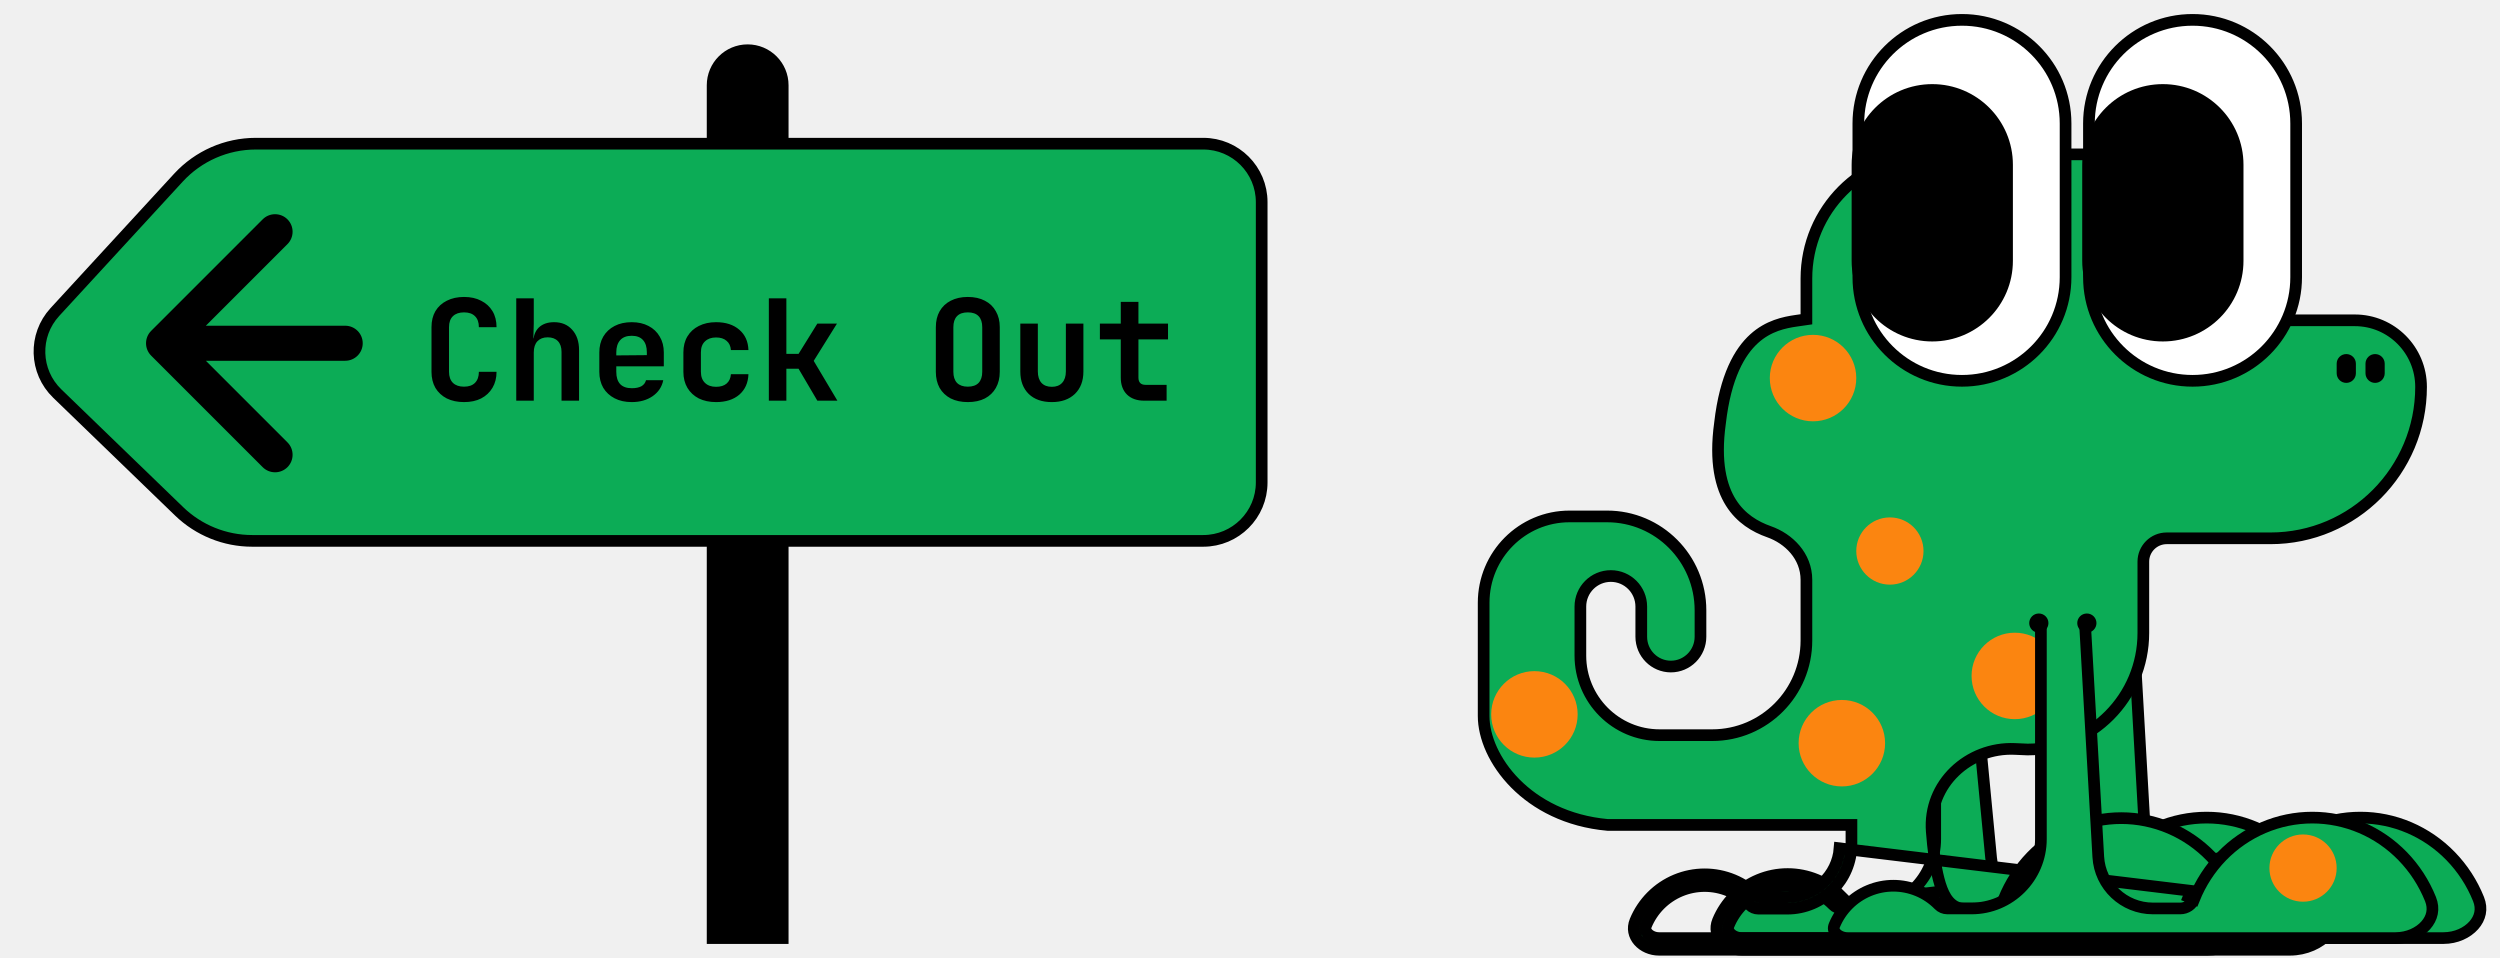
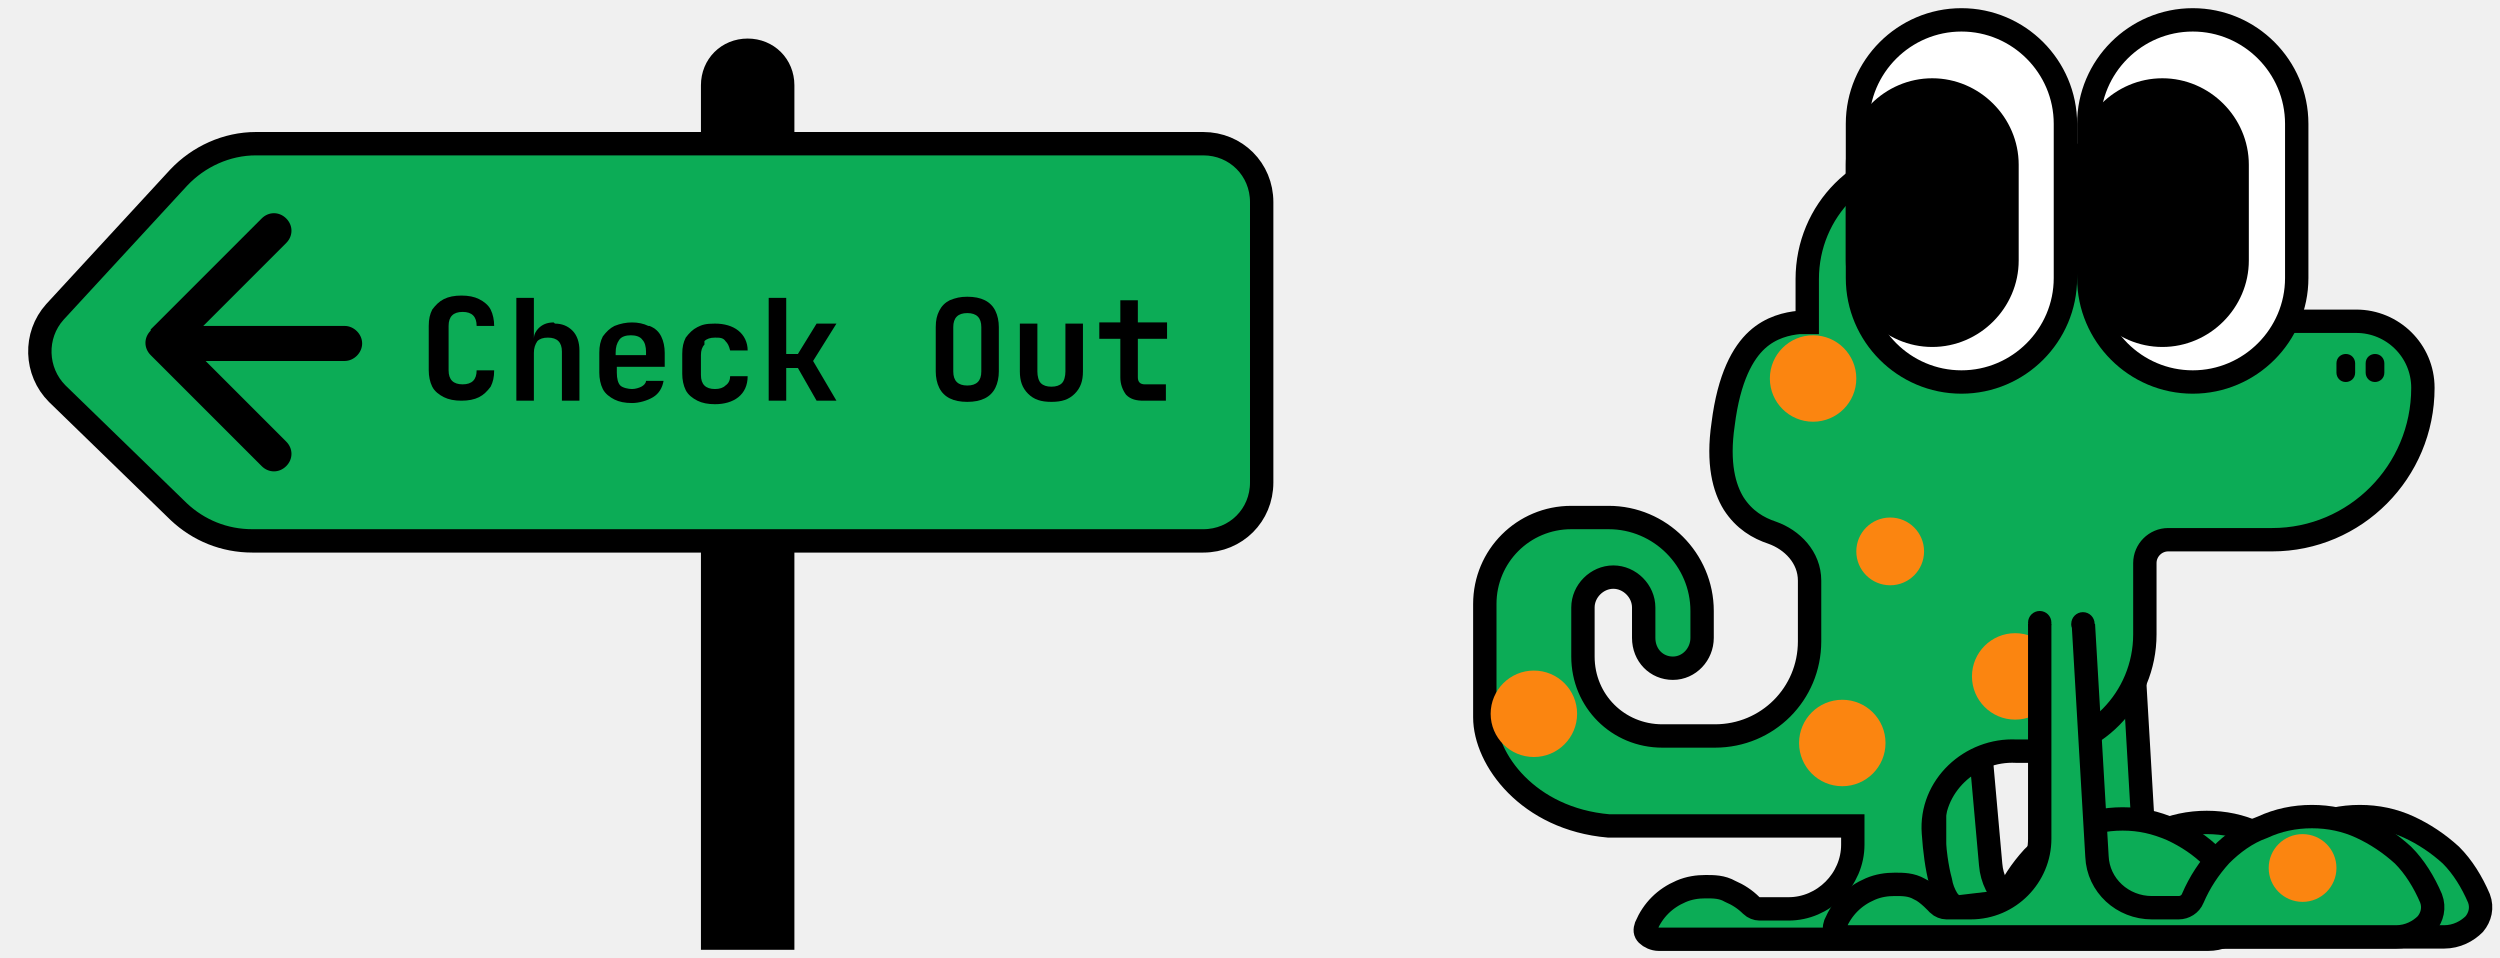
- <svg xmlns="http://www.w3.org/2000/svg" width="214" height="82" viewBox="0 0 214 82" fill="none">
-   <path d="M67 7.299C67 5.642 65.657 4.299 64 4.299C62.343 4.299 61 5.642 61 7.299V80.299H67V7.299Z" fill="black" stroke="black" strokeWidth="2" />
-   <path d="M4.697 26.71C2.861 28.707 2.952 31.804 4.903 33.689L15.332 43.77C17.01 45.392 19.253 46.299 21.587 46.299H103C105.761 46.299 108 44.06 108 41.299V17.299C108 14.538 105.761 12.299 103 12.299H21.9C19.382 12.299 16.98 13.354 15.275 15.207L4.697 26.71Z" fill="#0CAC56" stroke="black" strokeWidth="2" />
-   <path d="M39.72 34.419C39.16 34.419 38.668 34.315 38.244 34.107C37.828 33.891 37.504 33.591 37.272 33.207C37.048 32.815 36.936 32.355 36.936 31.827V28.011C36.936 27.475 37.048 27.015 37.272 26.631C37.504 26.247 37.828 25.951 38.244 25.743C38.668 25.527 39.16 25.419 39.72 25.419C40.288 25.419 40.776 25.527 41.184 25.743C41.6 25.951 41.924 26.247 42.156 26.631C42.388 27.015 42.504 27.475 42.504 28.011H40.992C40.992 27.595 40.88 27.279 40.656 27.063C40.44 26.847 40.128 26.739 39.72 26.739C39.312 26.739 38.996 26.847 38.772 27.063C38.548 27.279 38.436 27.591 38.436 27.999V31.827C38.436 32.235 38.548 32.551 38.772 32.775C38.996 32.991 39.312 33.099 39.72 33.099C40.128 33.099 40.44 32.991 40.656 32.775C40.88 32.551 40.992 32.235 40.992 31.827H42.504C42.504 32.347 42.388 32.803 42.156 33.195C41.924 33.587 41.6 33.891 41.184 34.107C40.776 34.315 40.288 34.419 39.72 34.419ZM44.191 34.299V25.539H45.691V27.699L45.655 28.959H46.063L45.655 29.307C45.655 28.763 45.811 28.339 46.123 28.035C46.443 27.731 46.879 27.579 47.431 27.579C48.079 27.579 48.595 27.795 48.979 28.227C49.371 28.659 49.567 29.239 49.567 29.967V34.299H48.067V30.123C48.067 29.723 47.963 29.415 47.755 29.199C47.547 28.983 47.255 28.875 46.879 28.875C46.511 28.875 46.219 28.987 46.003 29.211C45.795 29.435 45.691 29.755 45.691 30.171V34.299H44.191ZM54.074 34.419C53.514 34.419 53.026 34.311 52.61 34.095C52.194 33.879 51.87 33.579 51.638 33.195C51.414 32.803 51.302 32.347 51.302 31.827V30.171C51.302 29.651 51.414 29.199 51.638 28.815C51.87 28.423 52.194 28.119 52.61 27.903C53.026 27.687 53.514 27.579 54.074 27.579C54.626 27.579 55.106 27.687 55.514 27.903C55.93 28.119 56.25 28.423 56.474 28.815C56.706 29.199 56.822 29.651 56.822 30.171V31.359H52.754V31.827C52.754 32.291 52.866 32.643 53.09 32.883C53.314 33.115 53.646 33.231 54.086 33.231C54.422 33.231 54.694 33.175 54.902 33.063C55.11 32.943 55.242 32.771 55.298 32.547H56.774C56.662 33.115 56.358 33.571 55.862 33.915C55.374 34.251 54.778 34.419 54.074 34.419ZM55.37 30.519V30.159C55.37 29.703 55.262 29.355 55.046 29.115C54.83 28.867 54.506 28.743 54.074 28.743C53.642 28.743 53.314 28.867 53.09 29.115C52.866 29.363 52.754 29.715 52.754 30.171V30.423L55.478 30.399L55.37 30.519ZM61.294 34.419C60.734 34.419 60.242 34.315 59.818 34.107C59.402 33.891 59.078 33.591 58.846 33.207C58.614 32.815 58.498 32.355 58.498 31.827V30.171C58.498 29.635 58.614 29.175 58.846 28.791C59.078 28.407 59.402 28.111 59.818 27.903C60.242 27.687 60.734 27.579 61.294 27.579C62.126 27.579 62.79 27.795 63.286 28.227C63.782 28.651 64.042 29.231 64.066 29.967H62.566C62.542 29.623 62.418 29.359 62.194 29.175C61.978 28.983 61.678 28.887 61.294 28.887C60.894 28.887 60.578 28.999 60.346 29.223C60.114 29.439 59.998 29.751 59.998 30.159V31.827C59.998 32.235 60.114 32.551 60.346 32.775C60.578 32.999 60.894 33.111 61.294 33.111C61.678 33.111 61.978 33.019 62.194 32.835C62.418 32.643 62.542 32.375 62.566 32.031H64.066C64.042 32.767 63.782 33.351 63.286 33.783C62.79 34.207 62.126 34.419 61.294 34.419ZM65.813 34.299V25.539H67.313V30.291H68.357L69.965 27.699H71.645L69.653 30.891L71.681 34.299H69.965L68.357 31.563H67.313V34.299H65.813ZM82.844 34.419C82.284 34.419 81.796 34.315 81.38 34.107C80.972 33.891 80.656 33.591 80.432 33.207C80.216 32.815 80.108 32.355 80.108 31.827V28.011C80.108 27.483 80.216 27.027 80.432 26.643C80.656 26.251 80.972 25.951 81.38 25.743C81.796 25.527 82.284 25.419 82.844 25.419C83.412 25.419 83.9 25.527 84.308 25.743C84.716 25.951 85.028 26.251 85.244 26.643C85.468 27.027 85.58 27.479 85.58 27.999V31.827C85.58 32.355 85.468 32.815 85.244 33.207C85.028 33.591 84.716 33.891 84.308 34.107C83.9 34.315 83.412 34.419 82.844 34.419ZM82.844 33.099C83.252 33.099 83.56 32.991 83.768 32.775C83.976 32.551 84.08 32.235 84.08 31.827V28.011C84.08 27.595 83.976 27.279 83.768 27.063C83.56 26.847 83.252 26.739 82.844 26.739C82.436 26.739 82.128 26.847 81.92 27.063C81.712 27.279 81.608 27.595 81.608 28.011V31.827C81.608 32.235 81.712 32.551 81.92 32.775C82.136 32.991 82.444 33.099 82.844 33.099ZM90.039 34.419C89.199 34.419 88.539 34.187 88.059 33.723C87.579 33.251 87.339 32.611 87.339 31.803V27.699H88.839V31.791C88.839 32.215 88.943 32.543 89.151 32.775C89.359 32.999 89.655 33.111 90.039 33.111C90.415 33.111 90.707 32.999 90.915 32.775C91.131 32.543 91.239 32.215 91.239 31.791V27.699H92.739V31.803C92.739 32.611 92.495 33.251 92.007 33.723C91.519 34.187 90.863 34.419 90.039 34.419ZM97.954 34.299C97.322 34.299 96.826 34.123 96.466 33.771C96.114 33.419 95.938 32.935 95.938 32.319V29.055H94.15V27.699H95.938V25.839H97.45V27.699H99.982V29.055H97.45V32.319C97.45 32.735 97.654 32.943 98.062 32.943H99.862V34.299H97.954Z" fill="black" />
-   <path d="M29.549 30.882C30.378 30.882 31.049 30.211 31.049 29.382C31.049 28.554 30.378 27.882 29.549 27.882L29.549 30.882ZM12.939 28.322C12.354 28.907 12.354 29.857 12.939 30.443L22.485 39.989C23.071 40.575 24.021 40.575 24.607 39.989C25.192 39.403 25.192 38.453 24.607 37.868L16.121 29.382L24.607 20.897C25.192 20.311 25.192 19.362 24.607 18.776C24.021 18.19 23.071 18.19 22.485 18.776L12.939 28.322ZM29.549 27.882L14 27.882L14 30.882L29.549 30.882L29.549 27.882Z" fill="black" />
-   <path d="M170.043 77.423L170.043 77.423L170.077 77.457C170.268 77.653 170.53 77.763 170.805 77.763H172.875C176.155 77.763 178.813 75.105 178.813 71.825V51.226C178.813 50.219 179.63 49.402 180.638 49.402C181.605 49.402 182.404 50.157 182.459 51.123L183.725 73.345C183.866 75.825 185.918 77.763 188.402 77.763H190.743C191.274 77.763 191.737 77.437 191.929 76.961L191.001 76.588L191.929 76.961C192.481 75.586 193.291 74.339 194.31 73.29C195.328 72.241 196.536 71.411 197.863 70.844C199.19 70.278 200.611 69.987 202.045 69.987C203.48 69.987 204.901 70.278 206.228 70.844C207.555 71.411 208.763 72.241 209.781 73.29C210.8 74.339 211.609 75.586 212.162 76.961C212.503 77.807 212.304 78.59 211.756 79.207C211.186 79.85 210.237 80.299 209.172 80.299H162.264C161.83 80.299 161.462 80.114 161.259 79.884C161.078 79.679 161.029 79.459 161.136 79.201C161.411 78.536 161.813 77.932 162.32 77.423C162.828 76.915 163.43 76.511 164.092 76.236C164.755 75.961 165.465 75.819 166.182 75.819C166.899 75.819 167.609 75.961 168.271 76.236C168.933 76.511 169.536 76.915 170.043 77.423Z" fill="#0CAC56" stroke="black" strokeWidth="2" />
-   <path d="M156.884 77.423L156.884 77.423L156.917 77.457C157.109 77.653 157.371 77.763 157.645 77.763H159.716C162.995 77.763 165.654 75.105 165.654 71.825V62.794C165.654 61.757 166.495 60.916 167.532 60.916C168.499 60.916 169.308 61.651 169.401 62.614L170.44 73.451C170.674 75.896 172.729 77.763 175.186 77.763H177.584C178.114 77.763 178.578 77.437 178.769 76.961C179.322 75.586 180.132 74.339 181.151 73.29C182.169 72.241 183.377 71.411 184.704 70.844C186.031 70.278 187.452 69.987 188.886 69.987C190.321 69.987 191.742 70.278 193.069 70.844C194.396 71.411 195.603 72.241 196.622 73.29L197.339 72.594M156.884 77.423L157.592 76.717C156.992 76.115 156.279 75.638 155.495 75.313C154.711 74.987 153.871 74.819 153.022 74.819C152.174 74.819 151.334 74.987 150.55 75.313C149.766 75.638 149.053 76.115 148.453 76.717C147.853 77.319 147.377 78.033 147.052 78.819C146.516 80.118 147.7 81.299 149.105 81.299L196.013 81.299C198.679 81.299 200.926 79.061 199.931 76.588C199.33 75.094 198.45 73.737 197.339 72.594M156.884 77.423C156.376 76.915 155.774 76.511 155.112 76.236C154.449 75.961 153.739 75.819 153.022 75.819C152.306 75.819 151.596 75.961 150.933 76.236C150.271 76.511 149.669 76.915 149.161 77.423C148.654 77.932 148.251 78.536 147.977 79.201C147.87 79.459 147.919 79.679 148.1 79.884C148.303 80.114 148.671 80.299 149.105 80.299L196.013 80.299C197.077 80.299 198.027 79.85 198.597 79.207C199.145 78.59 199.344 77.807 199.003 76.961C198.45 75.586 197.641 74.339 196.622 73.29L197.339 72.594M156.884 77.423L197.339 72.594" fill="#0CAC56" stroke="black" strokeWidth="2" />
-   <path d="M153.771 27.455L154.629 27.331V26.465V23.837C154.629 17.966 159.363 13.215 165.194 13.215H184.47C188.171 13.215 191.18 16.232 191.18 19.963V26.419V27.419H192.18H201.575C204.701 27.419 207.243 29.967 207.243 33.12C207.243 40.282 201.466 46.08 194.351 46.08H185.47C184.365 46.08 183.47 46.975 183.47 48.08V54.182C183.47 59.689 179.034 64.146 173.568 64.158L172.463 64.11C168.514 63.937 165.043 67.109 165.359 71.176C165.473 72.645 165.655 74.138 165.957 75.284C166.105 75.85 166.301 76.403 166.576 76.837C166.841 77.253 167.328 77.78 168.096 77.78H170.341C170.873 77.78 171.334 77.451 171.524 76.977C172.074 75.608 172.879 74.366 173.891 73.321C174.904 72.276 176.104 71.449 177.423 70.885C178.741 70.322 180.153 70.032 181.578 70.032C183.003 70.032 184.416 70.322 185.734 70.885C187.053 71.449 188.253 72.276 189.265 73.321C190.278 74.366 191.082 75.608 191.632 76.977C191.665 77.06 191.698 77.143 191.729 77.227L191.729 77.227C192.023 78.011 191.833 78.732 191.329 79.299C190.805 79.888 189.939 80.299 188.967 80.299H142.016C141.59 80.299 141.228 80.116 141.028 79.888C140.849 79.686 140.801 79.466 140.907 79.209C141.18 78.547 141.58 77.945 142.084 77.439C142.588 76.933 143.186 76.531 143.844 76.257C144.502 75.984 145.206 75.843 145.918 75.843C146.63 75.843 147.335 75.984 147.993 76.257C148.651 76.531 149.249 76.933 149.753 77.439L149.753 77.439L149.786 77.473L149.787 77.474C149.977 77.668 150.239 77.78 150.515 77.78H152.986C156.027 77.78 158.484 75.304 158.484 72.26V71.614V70.614H157.484H137.61C130.689 69.99 127 64.882 127 61.284V51.599C127 47.511 130.297 44.206 134.353 44.206H137.565C141.977 44.206 145.561 47.801 145.561 52.245V54.505C145.561 55.918 144.422 57.056 143.027 57.056C141.632 57.056 140.493 55.918 140.493 54.505L140.493 51.922C140.493 50.483 139.331 49.308 137.887 49.308C136.443 49.308 135.28 50.483 135.28 51.922V56.119C135.28 59.876 138.313 62.93 142.063 62.93H146.561C151.021 62.93 154.629 59.298 154.629 54.828V49.634C154.629 47.593 153.107 46.105 151.43 45.516C150.244 45.099 149.01 44.371 148.164 43.022C147.318 41.675 146.773 39.573 147.23 36.24L147.232 36.229L147.233 36.218C147.697 32.18 148.929 30.105 150.151 28.994C151.378 27.88 152.736 27.604 153.771 27.455ZM157.47 72.614C157.29 74.945 155.351 76.78 152.986 76.78H150.515C150.51 76.78 150.505 76.778 150.501 76.774L150.462 76.734C149.865 76.134 149.157 75.659 148.377 75.334C147.598 75.01 146.762 74.843 145.918 74.843C145.074 74.843 144.239 75.01 143.459 75.334C142.68 75.659 141.972 76.134 141.375 76.734C140.778 77.333 140.305 78.045 139.982 78.828C139.449 80.122 140.623 81.299 142.016 81.299H188.967C191.451 81.299 193.54 79.212 192.665 76.876L157.47 72.614Z" fill="#0CAC56" stroke="black" strokeWidth="2" />
-   <circle cx="161.775" cy="47.168" r="2.878" fill="#FB8510" />
-   <circle cx="155.196" cy="32.364" r="3.701" fill="#FB8510" />
-   <circle cx="157.663" cy="63.617" r="3.701" fill="#FB8510" />
-   <circle cx="131.346" cy="61.15" r="3.701" fill="#FB8510" />
-   <circle cx="172.467" cy="57.86" r="3.701" fill="#FB8510" />
-   <rect x="159.075" y="1.701" width="17.738" height="30.897" rx="8.869" fill="white" stroke="black" strokeWidth="2" />
-   <rect x="159" y="7.701" width="12.804" height="21.028" rx="6.402" fill="black" stroke="black" strokeWidth="2" />
-   <rect x="178.813" y="1.701" width="17.738" height="30.897" rx="8.869" fill="white" stroke="black" strokeWidth="2" />
-   <rect x="178.738" y="7.701" width="12.804" height="21.028" rx="6.402" fill="black" stroke="black" strokeWidth="2" />
-   <path d="M165.931 77.423L165.931 77.423L165.964 77.457C166.156 77.653 166.418 77.763 166.692 77.763H168.763C172.042 77.763 174.701 75.105 174.701 71.825V51.226C174.701 50.219 175.518 49.402 176.525 49.402C177.493 49.402 178.292 50.157 178.347 51.123L179.613 73.345C179.754 75.825 181.806 77.763 184.29 77.763H186.631C187.161 77.763 187.625 77.437 187.816 76.961L186.889 76.588L187.816 76.961C188.369 75.586 189.179 74.339 190.197 73.29C191.216 72.241 192.424 71.411 193.751 70.844C195.078 70.278 196.499 69.987 197.933 69.987C199.368 69.987 200.789 70.278 202.116 70.844C203.443 71.411 204.65 72.241 205.669 73.29C206.688 74.339 207.497 75.586 208.05 76.961C208.39 77.807 208.192 78.59 207.644 79.207C207.074 79.85 206.124 80.299 205.06 80.299H158.152C157.718 80.299 157.35 80.114 157.147 79.884C156.966 79.679 156.917 79.459 157.024 79.201C157.298 78.536 157.701 77.932 158.208 77.423C158.715 76.915 159.318 76.511 159.98 76.236C160.643 75.961 161.352 75.819 162.069 75.819C162.786 75.819 163.496 75.961 164.159 76.236C164.821 76.511 165.423 76.915 165.931 77.423Z" fill="#0CAC56" stroke="black" strokeWidth="2" />
-   <rect x="202.486" y="30.308" width="1.645" height="2.467" rx="0.822" fill="black" />
-   <rect x="200.019" y="30.308" width="1.645" height="2.467" rx="0.822" fill="black" />
-   <rect x="172.056" y="47.579" width="8.224" height="5.757" fill="#0CAC56" />
-   <circle cx="174.524" cy="53.337" r="0.822" fill="black" />
-   <circle cx="178.635" cy="53.337" r="0.822" fill="black" />
-   <circle cx="197.14" cy="74.308" r="2.878" fill="#FB8510" />
+ <svg xmlns="http://www.w3.org/2000/svg" version="1.1" viewBox="0 0 214 82">
+   <defs>
+     <style>
+       .cls-1 {
+         fill: #fb8510;
+       }
+ 
+       .cls-2, .cls-3, .cls-4 {
+         stroke: #000;
+         stroke-width: 2px;
+       }
+ 
+       .cls-5, .cls-3 {
+         fill: #0cac56;
+       }
+ 
+       .cls-4 {
+         fill: #fff;
+       }
+     </style>
+   </defs>
+   <g>
+     <g id="Layer_1">
+       <g>
+         <g id="Layer_1-2" data-name="Layer_1">
+           <g id="Layer_1-2">
+             <path class="cls-2" d="M67,7.3c0-1.7-1.3-3-3-3s-3,1.3-3,3v73h6V7.3Z" />
+             <path class="cls-3" d="M4.7,26.7c-1.8,2-1.7,5.1.2,7l10.4,10.1c1.7,1.6,3.9,2.5,6.3,2.5h81.4c2.8,0,5-2.2,5-5v-24c0-2.8-2.2-5-5-5H21.9c-2.5,0-4.9,1.1-6.6,2.9,0,0-10.6,11.5-10.6,11.5Z" />
+             <path d="M29.5,30.9c.8,0,1.5-.7,1.5-1.5s-.7-1.5-1.5-1.5v3ZM12.9,28.3c-.6.6-.6,1.5,0,2.1l9.5,9.5c.6.6,1.5.6,2.1,0s.6-1.5,0-2.1l-8.5-8.5,8.5-8.5c.6-.6.6-1.5,0-2.1s-1.5-.6-2.1,0l-9.5,9.5h0ZM29.5,27.9h-15.5v3h15.5v-3Z" />
+             <path class="cls-3" d="M170,77.4h0c.2.2.5.3.7.3h2.1c3.3,0,5.9-2.7,5.9-5.9v-20.6c0-1,.8-1.8,1.8-1.8s1.8.8,1.8,1.7l1.3,22.2c.1,2.5,2.2,4.4,4.7,4.4h2.3c.5,0,1-.3,1.2-.8l-.9-.4.9.4c.6-1.4,1.4-2.6,2.4-3.7,1-1,2.2-1.9,3.6-2.4,1.3-.6,2.7-.9,4.2-.9s2.9.3,4.2.9,2.5,1.4,3.6,2.4c1,1,1.8,2.3,2.4,3.7.3.8.1,1.6-.4,2.2-.6.6-1.5,1.1-2.6,1.1h-46.9c-.4,0-.8-.2-1-.4-.2-.2-.2-.4-.1-.7.3-.7.7-1.3,1.2-1.8s1.1-.9,1.8-1.2c.7-.3,1.4-.4,2.1-.4s1.4,0,2.1.4c.7.3,1.3.7,1.8,1.2h-.2Z" />
+             <path class="cls-3" d="M156.9,77.9h0c.2.2.5.4.7.4h2.1c3.3,0,5.9-2.7,5.9-6.1v-9.3c0-1.1.8-1.9,1.9-1.9s1.8.8,1.9,1.8l1,11.2c.2,2.5,2.3,4.4,4.7,4.4h2.4c.5,0,1-.3,1.2-.8.6-1.4,1.4-2.7,2.4-3.8,1-1.1,2.2-1.9,3.6-2.5,1.3-.6,2.7-.9,4.2-.9s2.9.3,4.2.9,2.5,1.4,3.6,2.5l.7-.7" />
+             <path class="cls-3" d="M154.7,27.5v-3.6c0-5.9,4.7-10.6,10.6-10.6h19.3c3.7,0,6.7,3,6.7,6.7v7.5h10.4c3.1,0,5.7,2.5,5.7,5.7,0,7.2-5.8,13-12.9,13h-8.9c-1.1,0-2,.9-2,2v6.1c0,5.5-4.4,10-9.9,10h-1.1c-3.9-.2-7.4,3-7.1,7,.1,1.5.3,3,.6,4.1.1.6.3,1.1.6,1.6.3.4.8.9,1.5.9h2.2c.5,0,1-.3,1.2-.8.6-1.4,1.4-2.6,2.4-3.7,1-1,2.2-1.9,3.5-2.4,1.3-.6,2.7-.9,4.2-.9s2.8.3,4.2.9c1.3.6,2.5,1.4,3.5,2.4s1.8,2.3,2.4,3.7v.2h0c.3.8.1,1.5-.4,2.1s-1.4,1-2.4,1h-47c-.4,0-.8-.2-1-.4-.2-.2-.2-.4-.1-.7.3-.7.7-1.3,1.2-1.8s1.1-.9,1.8-1.2c.7-.3,1.4-.4,2.1-.4s1.4,0,2.1.4c.7.3,1.3.7,1.8,1.2h0c.2.2.5.3.7.3h2.5c3,0,5.5-2.5,5.5-5.5v-1.6h-20.9c-6.9-.6-10.6-5.7-10.6-9.3v-9.7c0-4.1,3.3-7.4,7.4-7.4h3.2c4.4,0,8,3.6,8,8v2.3c0,1.4-1.1,2.6-2.5,2.6s-2.5-1.1-2.5-2.6v-2.6c0-1.4-1.2-2.6-2.6-2.6s-2.6,1.2-2.6,2.6v4.2c0,3.8,3,6.8,6.8,6.8h4.5c4.5,0,8.1-3.6,8.1-8.1v-5.2c0-2-1.5-3.5-3.2-4.1-1.2-.4-2.4-1.1-3.3-2.5-.8-1.3-1.4-3.4-.9-6.8h0c.5-4,1.7-6.1,2.9-7.2s2.6-1.4,3.6-1.5h.7,0Z" />
+             <circle class="cls-1" cx="161.8" cy="47.2" r="2.9" />
+             <circle class="cls-1" cx="155.2" cy="32.4" r="3.7" />
+             <circle class="cls-1" cx="157.7" cy="63.6" r="3.7" />
+             <circle class="cls-1" cx="131.3" cy="61.1" r="3.7" />
+             <circle class="cls-1" cx="172.5" cy="57.9" r="3.7" />
+             <path class="cls-4" d="M167.9,1.7h0c4.9,0,8.9,4,8.9,8.9v13.2c0,4.9-4,8.9-8.9,8.9h0c-4.9,0-8.9-4-8.9-8.9v-13.2c0-4.9,4-8.9,8.9-8.9Z" />
+             <path class="cls-2" d="M165.4,7.7h0c3.5,0,6.4,2.9,6.4,6.4v8.2c0,3.5-2.9,6.4-6.4,6.4h0c-3.5,0-6.4-2.9-6.4-6.4v-8.2c0-3.5,2.9-6.4,6.4-6.4Z" />
+             <path class="cls-4" d="M187.7,1.7h0c4.9,0,8.9,4,8.9,8.9v13.2c0,4.9-4,8.9-8.9,8.9h0c-4.9,0-8.9-4-8.9-8.9v-13.2c0-4.9,4-8.9,8.9-8.9Z" />
+             <path class="cls-2" d="M185.1,7.7h0c3.5,0,6.4,2.9,6.4,6.4v8.2c0,3.5-2.9,6.4-6.4,6.4h0c-3.5,0-6.4-2.9-6.4-6.4v-8.2c0-3.5,2.9-6.4,6.4-6.4Z" />
+             <path class="cls-3" d="M165.9,77.4c.2.2.5.3.7.3h2.1c3.3,0,5.9-2.7,5.9-5.9v-20.6c0-1,.8-1.8,1.8-1.8s1.8.8,1.8,1.7l1.3,22.2c.1,2.5,2.2,4.4,4.7,4.4h2.3c.5,0,1-.3,1.2-.8h0c.6-1.4,1.4-2.6,2.4-3.7,1-1,2.2-1.9,3.6-2.4,1.3-.6,2.7-.9,4.2-.9s2.9.3,4.2.9,2.5,1.4,3.6,2.4c1,1,1.8,2.3,2.4,3.7.3.8.1,1.6-.4,2.2-.6.6-1.5,1.1-2.6,1.1h-46.9c-.4,0-.8-.2-1-.4-.2-.2-.2-.4-.1-.7.3-.7.7-1.3,1.2-1.8s1.1-.9,1.8-1.2c.7-.3,1.4-.4,2.1-.4s1.4,0,2.1.4c.7.3,1.6,1.3,1.6,1.3Z" />
+             <path d="M203.3,30.3h0c.5,0,.8.4.8.8v.8c0,.5-.4.8-.8.8h0c-.5,0-.8-.4-.8-.8v-.8c0-.5.4-.8.8-.8Z" />
+             <path d="M200.8,30.3h0c.5,0,.8.4.8.8v.8c0,.5-.4.8-.8.8h0c-.5,0-.8-.4-.8-.8v-.8c0-.5.4-.8.8-.8Z" />
+             <rect class="cls-5" x="172.1" y="47.6" width="8.2" height="5.8" />
+             <circle cx="174.6" cy="53.3" r="1" />
+             <circle cx="178.3" cy="53.4" r="1" />
+             <circle class="cls-1" cx="197.1" cy="74.3" r="2.9" />
+           </g>
+         </g>
+         <g>
+           <path d="M55.5,27.9c-.4-.2-.9-.3-1.4-.3s-1,.1-1.5.3c-.4.2-.7.5-1,.9-.2.4-.3.8-.3,1.4v1.7c0,.5.1,1,.3,1.4.2.4.6.7,1,.9.4.2.9.3,1.5.3s1.3-.2,1.8-.5c.5-.3.8-.8.9-1.4h-1.5c0,.2-.2.4-.4.5-.2.1-.5.2-.8.2s-.8-.1-1-.3c-.2-.2-.3-.6-.3-1.1v-.5h4.1v-1.2c0-.5-.1-1-.3-1.4-.2-.4-.5-.7-1-.9ZM55.3,30.4h-2.6s0-.2,0-.2c0-.5.1-.8.3-1.1s.6-.4,1-.4.8.1,1,.4c.2.2.3.6.3,1v.2Z" />
+           <path d="M38.7,27c.2-.2.5-.3.9-.3s.7.1.9.3c.2.2.3.5.3.9h1.5c0-.5-.1-1-.3-1.4s-.6-.7-1-.9c-.4-.2-.9-.3-1.5-.3s-1.1.1-1.5.3c-.4.2-.7.5-1,.9-.2.4-.3.8-.3,1.4v3.8c0,.5.1,1,.3,1.4.2.4.6.7,1,.9.4.2.9.3,1.5.3s1.1-.1,1.5-.3c.4-.2.7-.5,1-.9.2-.4.3-.8.3-1.4h-1.5c0,.4-.1.7-.3.9s-.5.3-.9.3-.7-.1-.9-.3c-.2-.2-.3-.5-.3-.9v-3.8c0-.4.1-.7.3-.9Z" />
+           <path d="M47.4,27.6c-.6,0-1,.2-1.3.5-.2.2-.4.5-.4.9h0v-1.3s0-2.2,0-2.2h-1.5v8.8h1.5v-4.1c0-.4.1-.7.3-1,.2-.2.5-.3.9-.3s.7.1.9.3c.2.2.3.5.3.9v4.2h1.5v-4.3c0-.7-.2-1.3-.6-1.7-.4-.4-.9-.6-1.5-.6Z" />
+           <path d="M91.2,31.8c0,.4-.1.8-.3,1-.2.2-.5.3-.9.3s-.7-.1-.9-.3c-.2-.2-.3-.6-.3-1v-4.1h-1.5v4.1c0,.8.2,1.4.7,1.9.5.5,1.1.7,2,.7s1.5-.2,2-.7c.5-.5.7-1.1.7-1.9v-4.1h-1.5v4.1Z" />
+           <path d="M60.3,29.2c.2-.2.5-.3.9-.3s.7,0,.9.3c.2.2.3.4.4.8h1.5c0-.7-.3-1.3-.8-1.7-.5-.4-1.2-.6-2-.6s-1.1.1-1.5.3c-.4.2-.7.5-1,.9-.2.4-.3.8-.3,1.4v1.7c0,.5.1,1,.3,1.4.2.4.6.7,1,.9.4.2.9.3,1.5.3.8,0,1.5-.2,2-.6.5-.4.8-1,.8-1.8h-1.5c0,.3-.1.6-.4.8-.2.2-.5.3-.9.3s-.7-.1-.9-.3-.3-.5-.3-.9v-1.7c0-.4.1-.7.3-.9Z" />
+           <path d="M84.3,25.7c-.4-.2-.9-.3-1.5-.3s-1,.1-1.5.3c-.4.2-.7.5-.9.9-.2.4-.3.8-.3,1.4v3.8c0,.5.1,1,.3,1.4.2.4.5.7.9.9.4.2.9.3,1.5.3s1.1-.1,1.5-.3c.4-.2.7-.5.9-.9.2-.4.3-.9.3-1.4v-3.8c0-.5-.1-1-.3-1.4-.2-.4-.5-.7-.9-.9ZM84,31.8c0,.4-.1.7-.3.9-.2.2-.5.3-.9.3s-.7-.1-.9-.3c-.2-.2-.3-.5-.3-.9v-3.8c0-.4.1-.7.3-.9s.5-.3.9-.3.7.1.9.3.3.5.3.9v3.8Z" />
+           <path d="M99.9,29v-1.4h-2.5v-1.9h-1.5v1.9h-1.8v1.4h1.8v3.3c0,.6.2,1.1.5,1.5.4.4.9.5,1.5.5h1.9v-1.4h-1.8c-.4,0-.6-.2-.6-.6v-3.3h2.5Z" />
+           <polygon points="71.6 27.7 69.9 27.7 68.3 30.3 67.3 30.3 67.3 25.5 65.8 25.5 65.8 34.3 67.3 34.3 67.3 31.5 68.3 31.5 69.9 34.3 71.6 34.3 69.6 30.9 71.6 27.7" />
+         </g>
+       </g>
+     </g>
+   </g>
</svg>
